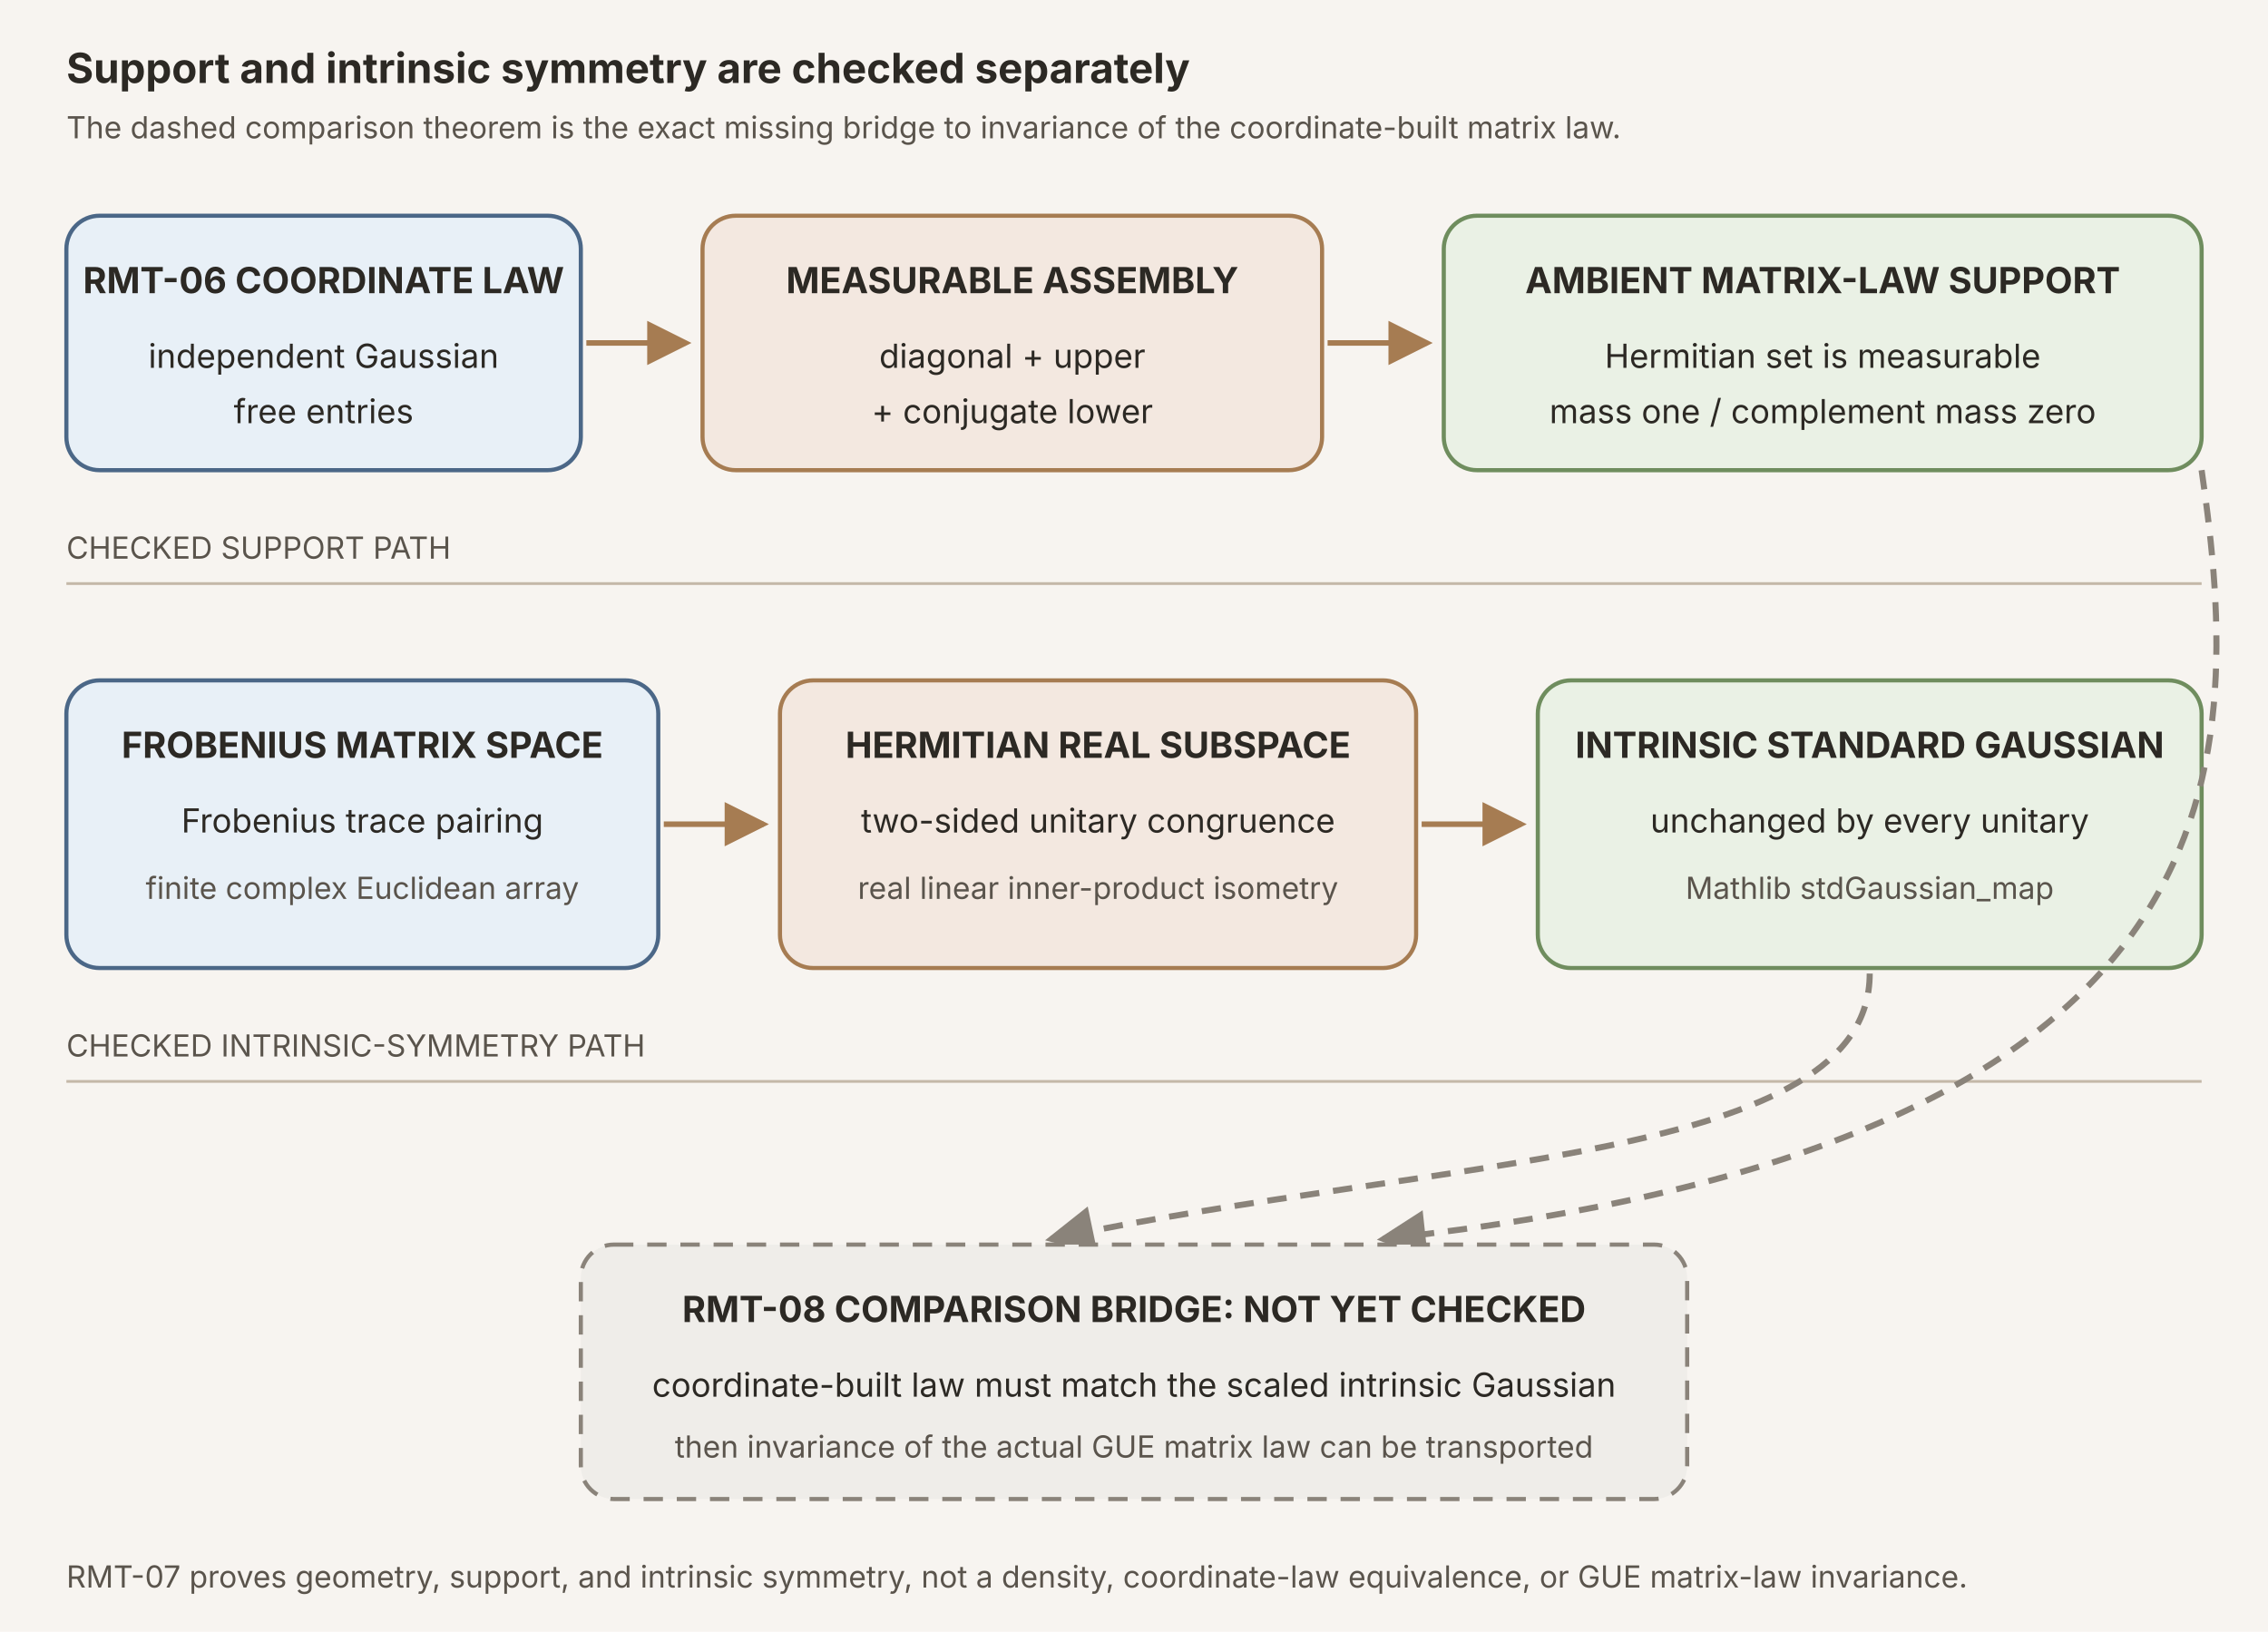
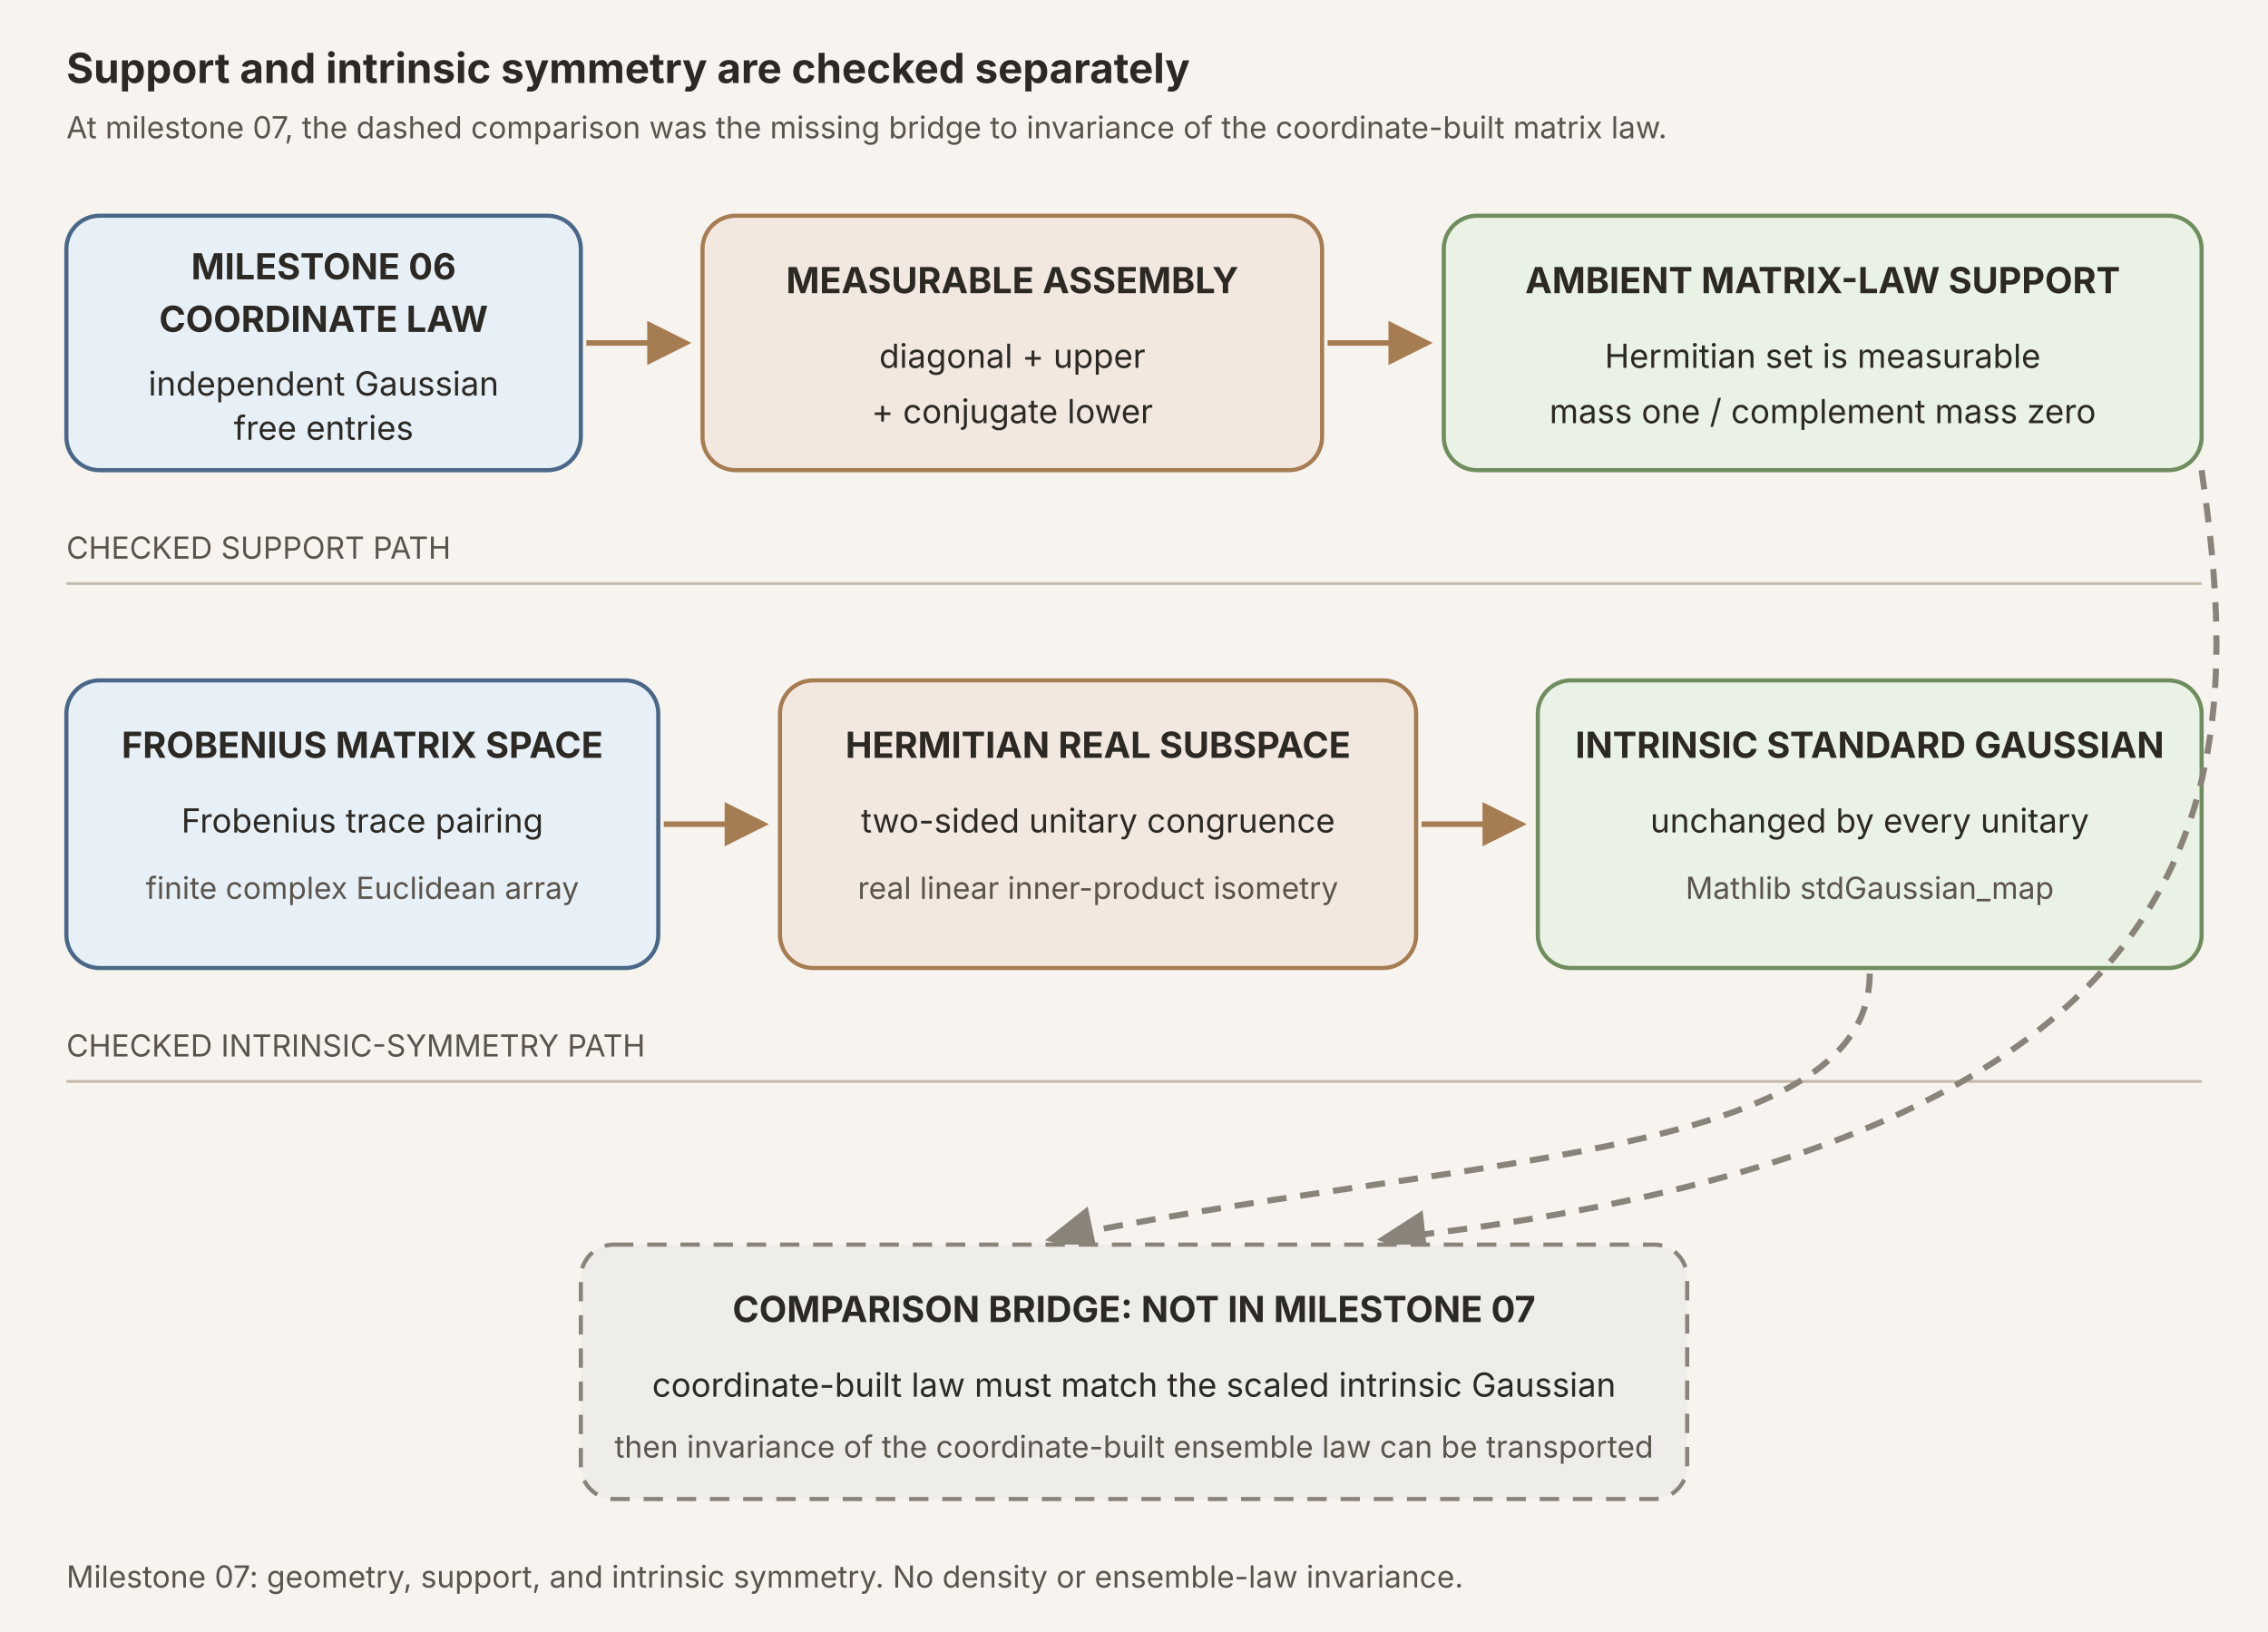
<svg xmlns="http://www.w3.org/2000/svg" width="820" height="590" viewBox="0 0 820 590" role="img" aria-labelledby="hermitianSymmetryTitle hermitianSymmetryDesc">
  <rect width="820" height="590" fill="#F7F4F0" />
  <style>
    .t{font-family:Inter,Arial,Helvetica,sans-serif;fill:#2C2924}
    .title{font-size:15px;font-weight:700}
    .h{font-size:13px;font-weight:700}
    .s{font-size:12px}
    .m{font-size:11px;fill:#5A544C}
  </style>
  <defs>
    <marker id="symmetryArrow" markerWidth="8" markerHeight="8" refX="7" refY="4" orient="auto" markerUnits="strokeWidth">
      <path d="M0,0 L8,4 L0,8 Z" fill="#A67C52" />
    </marker>
    <marker id="futureArrow" markerWidth="8" markerHeight="8" refX="7" refY="4" orient="auto" markerUnits="strokeWidth">
      <path d="M0,0 L8,4 L0,8 Z" fill="#8A837A" />
    </marker>
  </defs>
  <text x="24" y="30" class="t title">Support and intrinsic symmetry are checked separately</text>
-   <text x="24" y="50" class="t m">The dashed comparison theorem is the exact missing bridge to invariance of the coordinate-built matrix law.</text>
+   <text x="24" y="50" class="t m">At milestone 07, the dashed comparison was the missing bridge to invariance of the coordinate-built matrix law.</text>
  <rect x="24" y="78" width="186" height="92" rx="12" fill="#E8F0F7" stroke="#4B6787" stroke-width="1.5" />
-   <text x="117" y="106" text-anchor="middle" class="t h">RMT-06 COORDINATE LAW</text>
-   <text x="117" y="133" text-anchor="middle" class="t s">independent Gaussian</text>
-   <text x="117" y="153" text-anchor="middle" class="t s">free entries</text>
+   <text x="117" y="101" text-anchor="middle" class="t h">MILESTONE 06</text>
+   <text x="117" y="120" text-anchor="middle" class="t h">COORDINATE LAW</text>
+   <text x="117" y="143" text-anchor="middle" class="t s">independent Gaussian</text>
+   <text x="117" y="159" text-anchor="middle" class="t s">free entries</text>
  <path d="M212 124 L248 124" fill="none" stroke="#A67C52" stroke-width="2" marker-end="url(#symmetryArrow)" />
  <rect x="254" y="78" width="224" height="92" rx="12" fill="#F3E8E0" stroke="#A67C52" stroke-width="1.5" />
  <text x="366" y="106" text-anchor="middle" class="t h">MEASURABLE ASSEMBLY</text>
  <text x="366" y="133" text-anchor="middle" class="t s">diagonal + upper</text>
  <text x="366" y="153" text-anchor="middle" class="t s">+ conjugate lower</text>
  <path d="M480 124 L516 124" fill="none" stroke="#A67C52" stroke-width="2" marker-end="url(#symmetryArrow)" />
  <rect x="522" y="78" width="274" height="92" rx="12" fill="#EAF1E5" stroke="#6F8D5E" stroke-width="1.5" />
  <text x="659" y="106" text-anchor="middle" class="t h">AMBIENT MATRIX-LAW SUPPORT</text>
  <text x="659" y="133" text-anchor="middle" class="t s">Hermitian set is measurable</text>
  <text x="659" y="153" text-anchor="middle" class="t s">mass one / complement mass zero</text>
  <text x="24" y="202" class="t m">CHECKED SUPPORT PATH</text>
  <line x1="24" y1="211" x2="796" y2="211" stroke="#C4B8A8" stroke-width="1" />
  <rect x="24" y="246" width="214" height="104" rx="12" fill="#E8F0F7" stroke="#4B6787" stroke-width="1.5" />
  <text x="131" y="274" text-anchor="middle" class="t h">FROBENIUS MATRIX SPACE</text>
  <text x="131" y="301" text-anchor="middle" class="t s">Frobenius trace pairing</text>
  <text x="131" y="325" text-anchor="middle" class="t m">finite complex Euclidean array</text>
  <path d="M240 298 L276 298" fill="none" stroke="#A67C52" stroke-width="2" marker-end="url(#symmetryArrow)" />
  <rect x="282" y="246" width="230" height="104" rx="12" fill="#F3E8E0" stroke="#A67C52" stroke-width="1.5" />
  <text x="397" y="274" text-anchor="middle" class="t h">HERMITIAN REAL SUBSPACE</text>
  <text x="397" y="301" text-anchor="middle" class="t s">two-sided unitary congruence</text>
  <text x="397" y="325" text-anchor="middle" class="t m">real linear inner-product isometry</text>
  <path d="M514 298 L550 298" fill="none" stroke="#A67C52" stroke-width="2" marker-end="url(#symmetryArrow)" />
  <rect x="556" y="246" width="240" height="104" rx="12" fill="#EAF1E5" stroke="#6F8D5E" stroke-width="1.5" />
  <text x="676" y="274" text-anchor="middle" class="t h">INTRINSIC STANDARD GAUSSIAN</text>
  <text x="676" y="301" text-anchor="middle" class="t s">unchanged by every unitary</text>
  <text x="676" y="325" text-anchor="middle" class="t m">Mathlib stdGaussian_map</text>
  <text x="24" y="382" class="t m">CHECKED INTRINSIC-SYMMETRY PATH</text>
  <line x1="24" y1="391" x2="796" y2="391" stroke="#C4B8A8" stroke-width="1" />
  <path d="M796 170 C812 280,812 414,500 448" fill="none" stroke="#8A837A" stroke-width="2.2" stroke-dasharray="7 5" marker-end="url(#futureArrow)" />
  <path d="M676 352 C676 420,523 418,380 448" fill="none" stroke="#8A837A" stroke-width="2.2" stroke-dasharray="7 5" marker-end="url(#futureArrow)" />
  <rect x="210" y="450" width="400" height="92" rx="12" fill="#EFEDE9" stroke="#8A837A" stroke-width="1.5" stroke-dasharray="7 5" />
-   <text x="410" y="478" text-anchor="middle" class="t h">RMT-08 COMPARISON BRIDGE: NOT YET CHECKED</text>
+   <text x="410" y="478" text-anchor="middle" class="t h">COMPARISON BRIDGE: NOT IN MILESTONE 07</text>
  <text x="410" y="505" text-anchor="middle" class="t s">coordinate-built law must match the scaled intrinsic Gaussian</text>
-   <text x="410" y="527" text-anchor="middle" class="t m">then invariance of the actual GUE matrix law can be transported</text>
-   <text x="24" y="574" class="t m">RMT-07 proves geometry, support, and intrinsic symmetry, not a density, coordinate-law equivalence, or GUE matrix-law invariance.</text>
+   <text x="410" y="527" text-anchor="middle" class="t m">then invariance of the coordinate-built ensemble law can be transported</text>
+   <text x="24" y="574" class="t m">Milestone 07: geometry, support, and intrinsic symmetry. No density or ensemble-law invariance.</text>
</svg>
